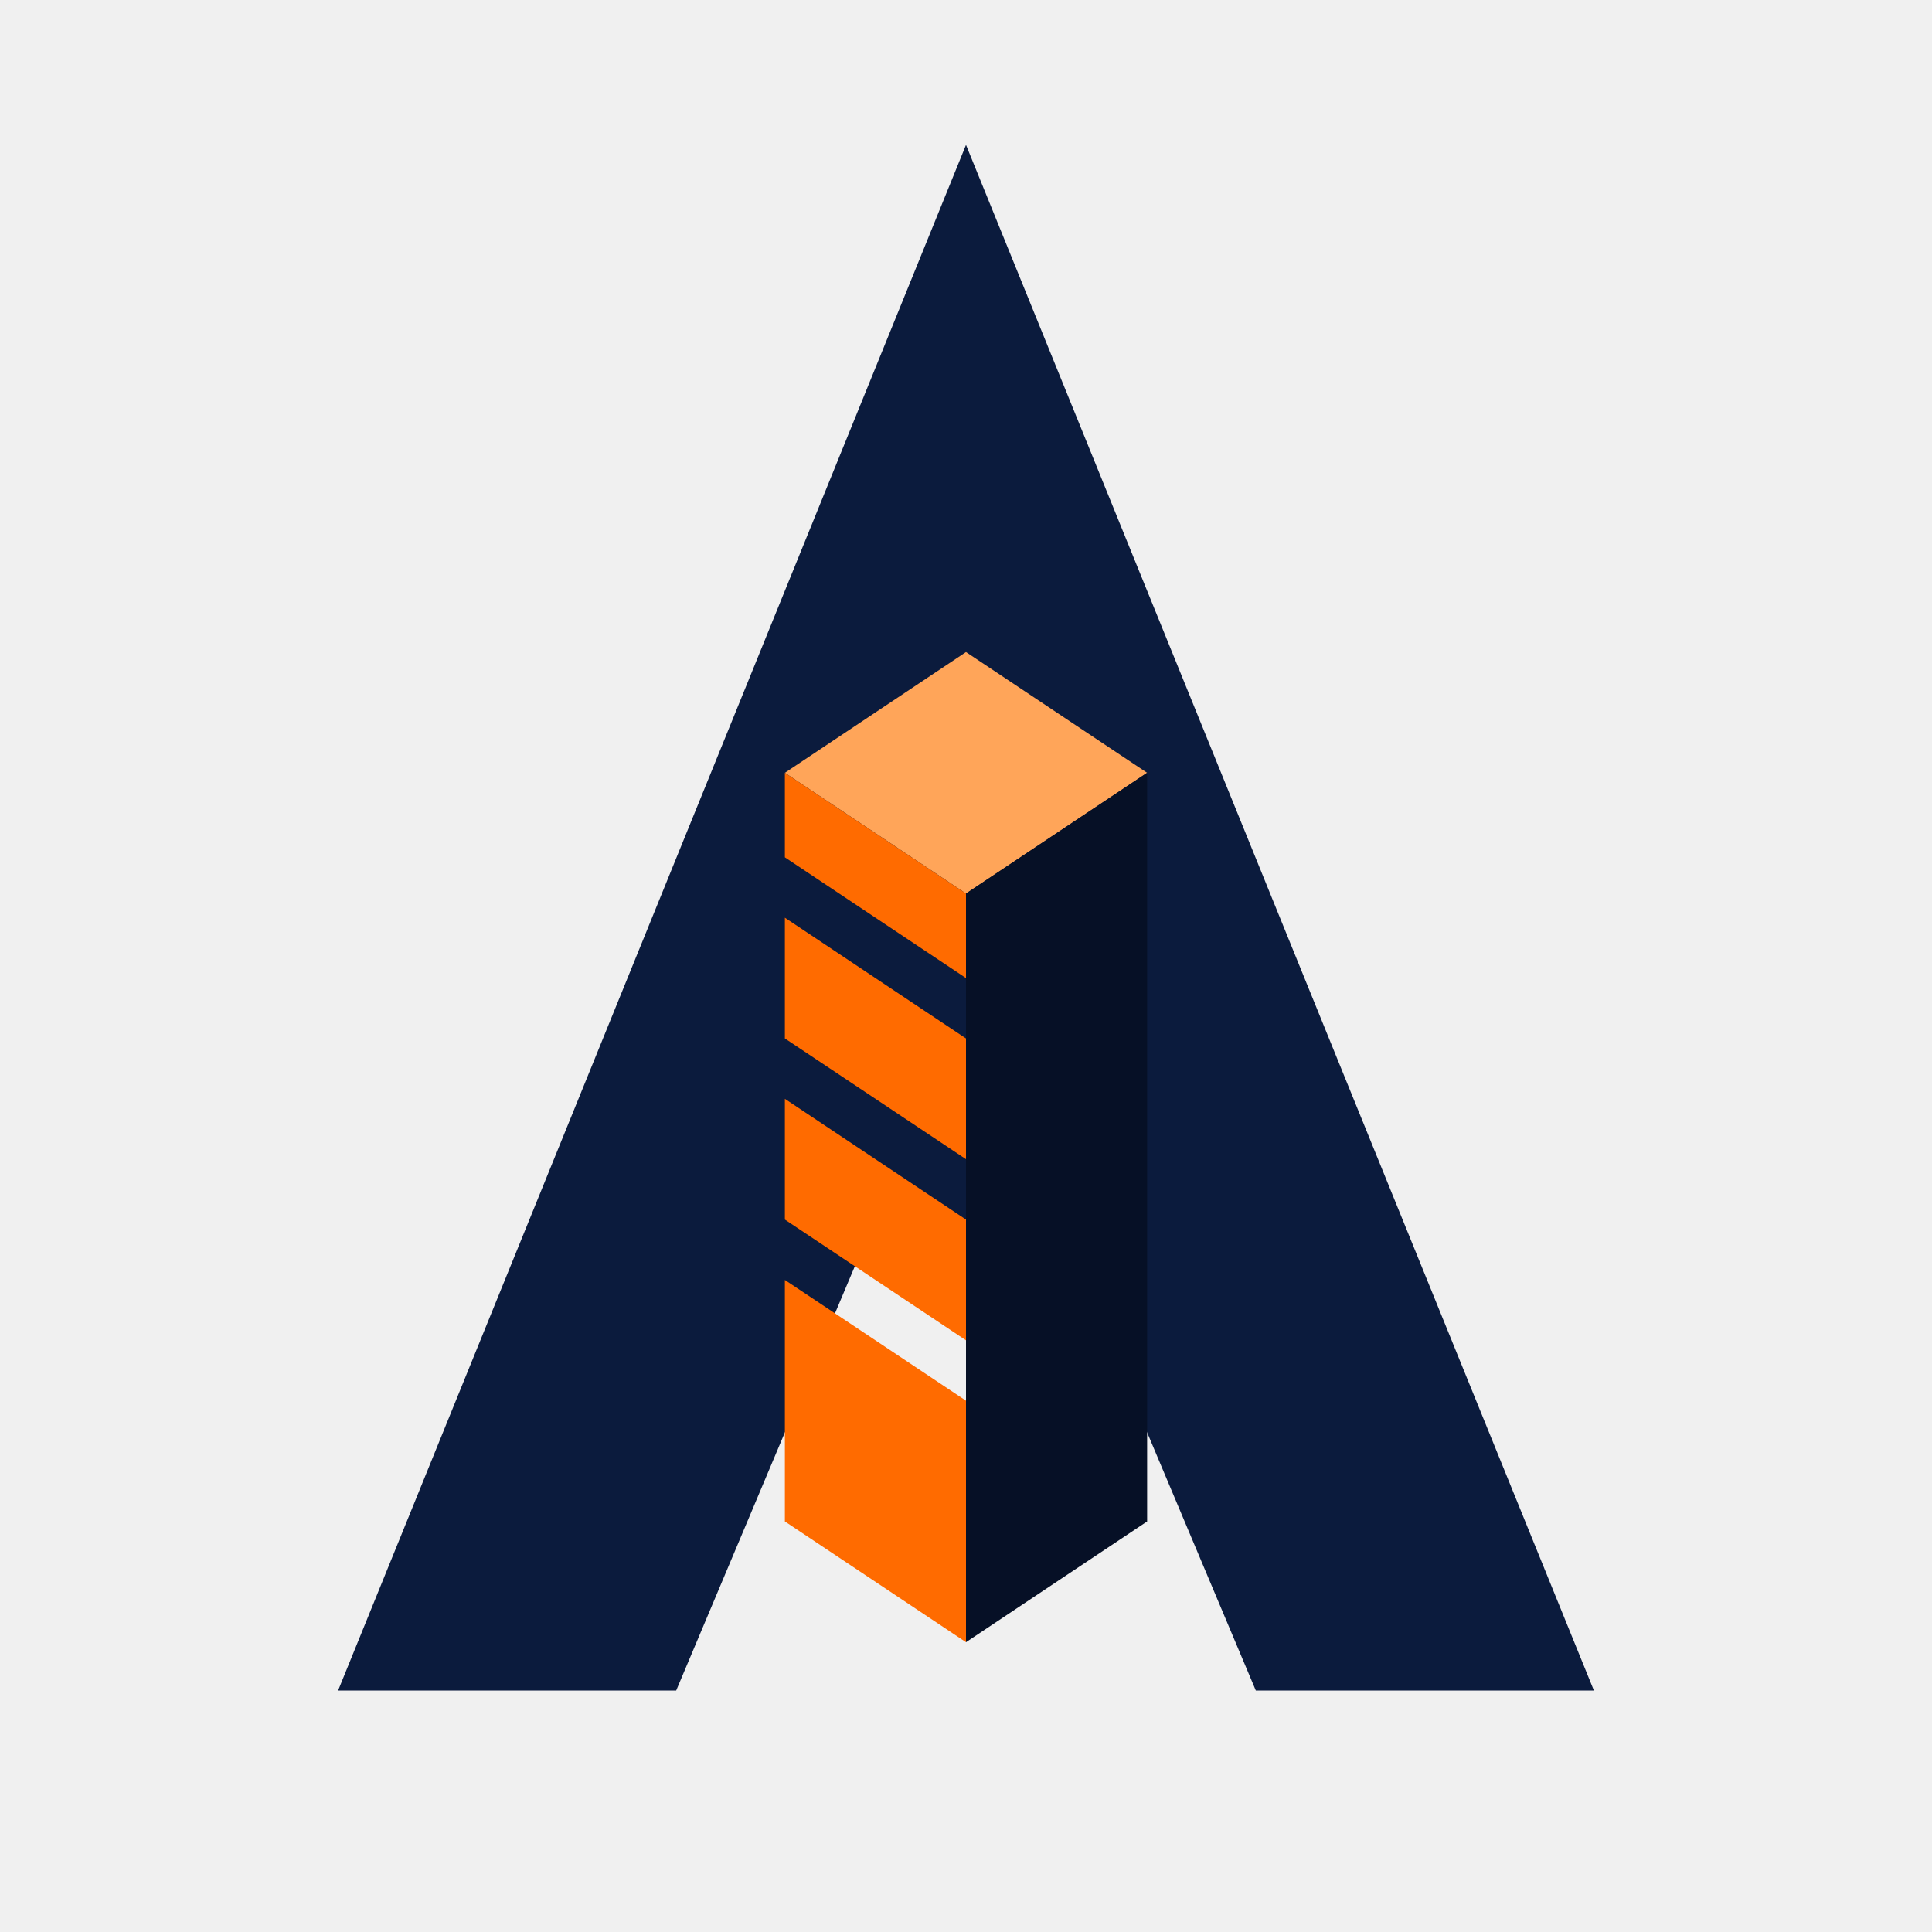
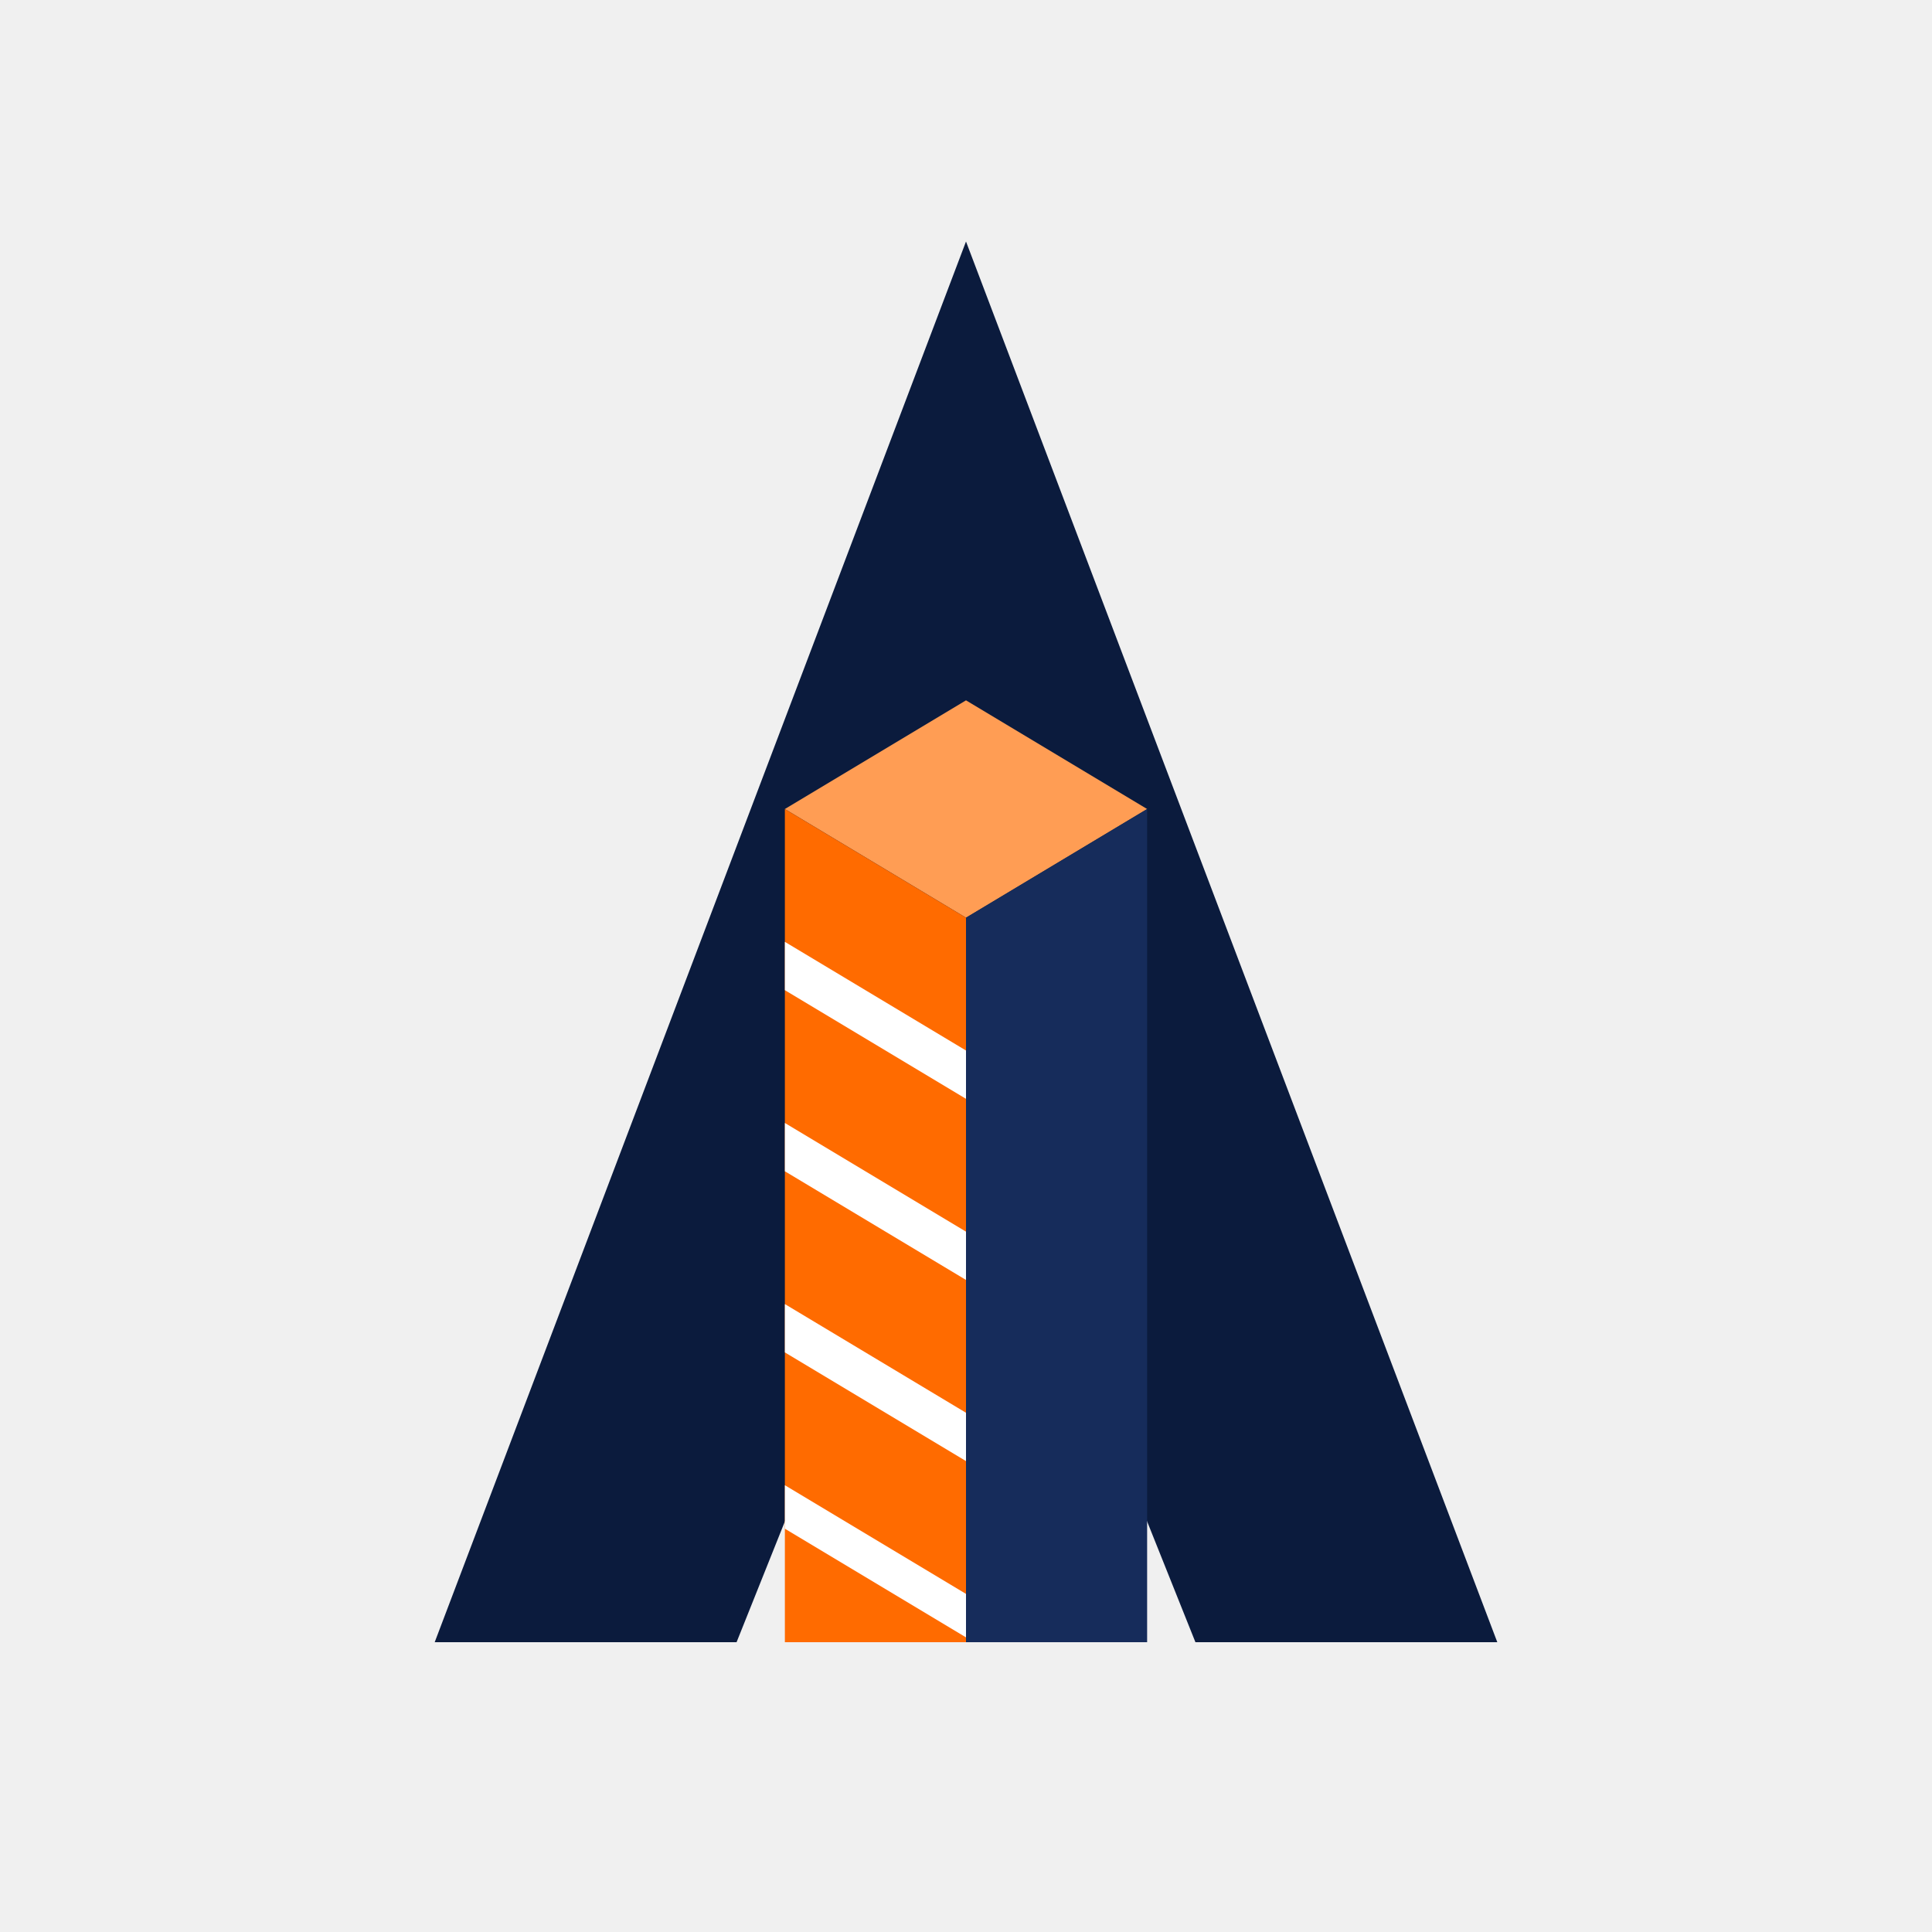
<svg xmlns="http://www.w3.org/2000/svg" viewBox="0 0 800 800" width="800" height="800">
-   <g id="agile-symbol-master">
-     <polygon points="400,60 660,700 520,700 440,510 360,510 280,700 140,700" fill="#0B1B3D" />
-     <polygon points="400,270 475,320 400,370 325,320" fill="#FFA559" />
-     <polygon points="325,320 400,370 400,405 325,355" fill="#FF6B00" />
-     <polygon points="325,380 400,430 400,480 325,430" fill="#FF6B00" />
-     <polygon points="325,455 400,505 400,555 325,505" fill="#FF6B00" />
-     <polygon points="325,530 400,580 400,680 325,630" fill="#FF6B00" />
-     <polygon points="400,370 475,320 475,630 400,680" fill="#061026" />
+   <g id="agile-symbol">
+     <polygon points="400,100 620,680 495,680 435,530 365,530 305,680 180,680" fill="#0B1B3D" />
+     <polygon points="400,290 475,335 400,380 325,335" fill="#FF9D54" />
+     <polygon points="325,335 400,380 400,680 325,680" fill="#FF6B00" />
+     <polygon points="400,380 475,335 475,680 400,680" fill="#162C5B" />
+     <polygon points="325,390 400,435 400,455 325,410" fill="#FFFFFF" />
+     <polygon points="325,465 400,510 400,530 325,485" fill="#FFFFFF" />
+     <polygon points="325,540 400,585 400,605 325,560" fill="#FFFFFF" />
+     <polygon points="325,615 400,660 400,678 325,633" fill="#FFFFFF" />
  </g>
</svg>
